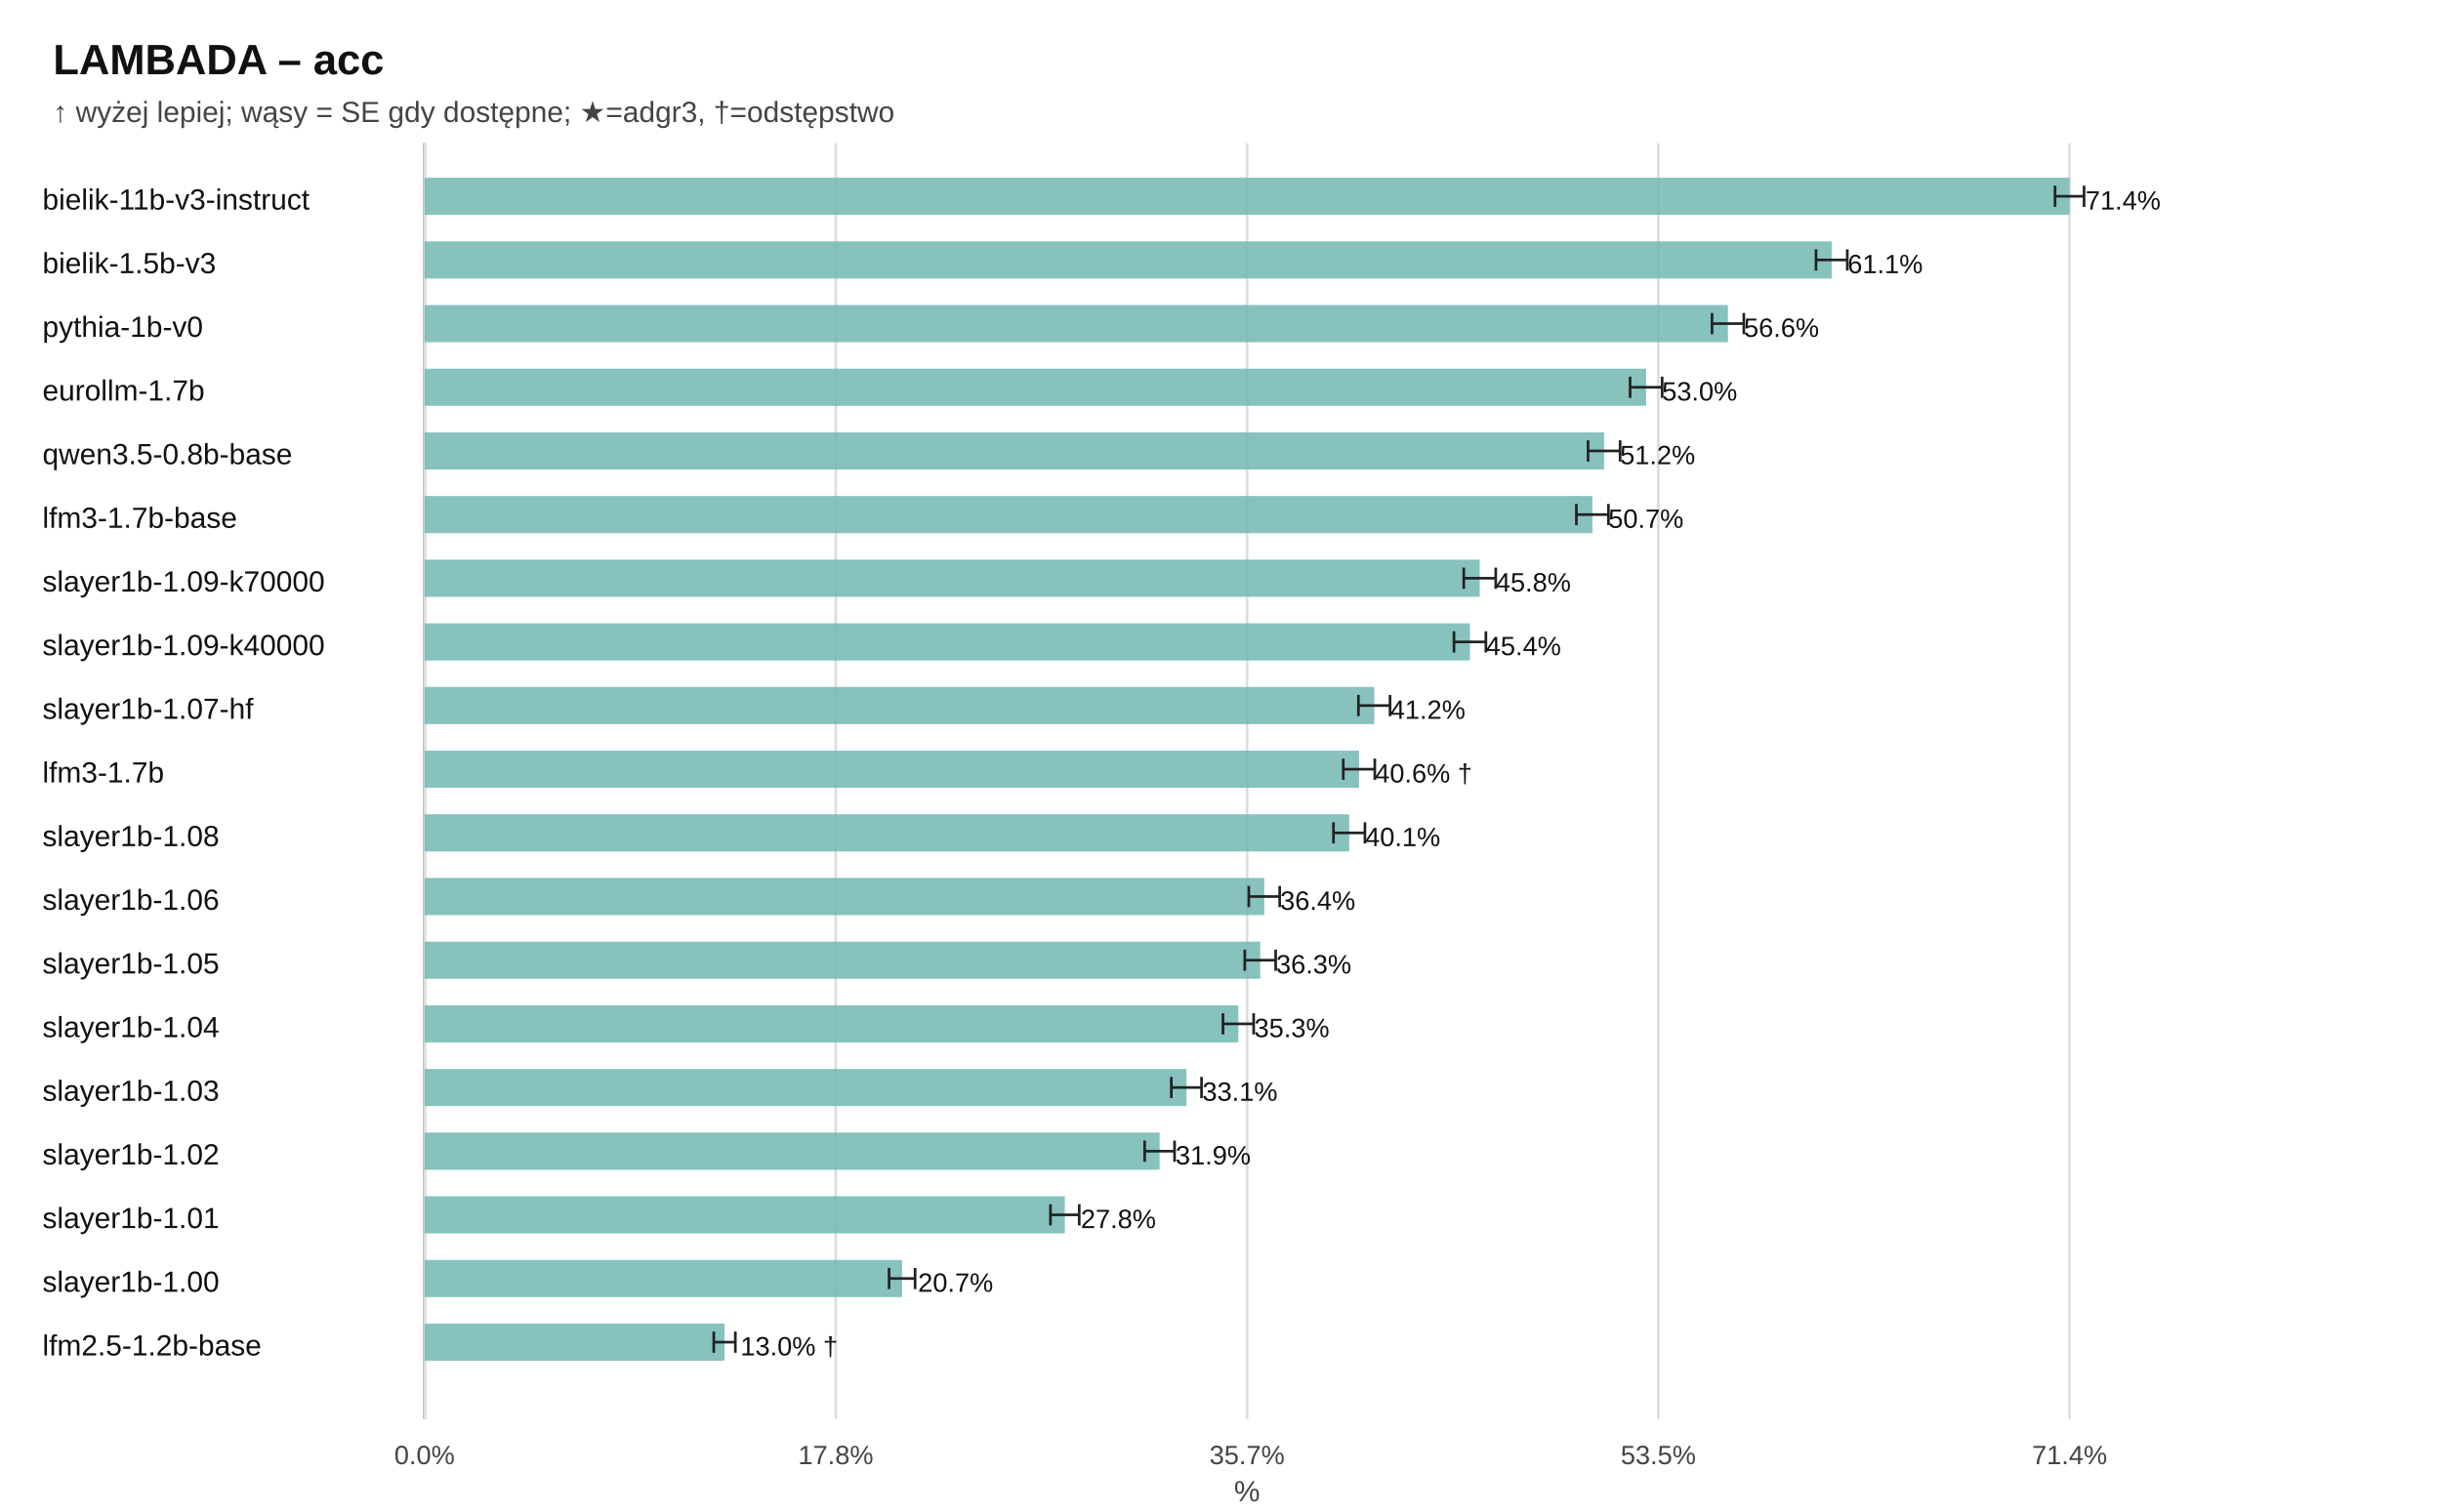
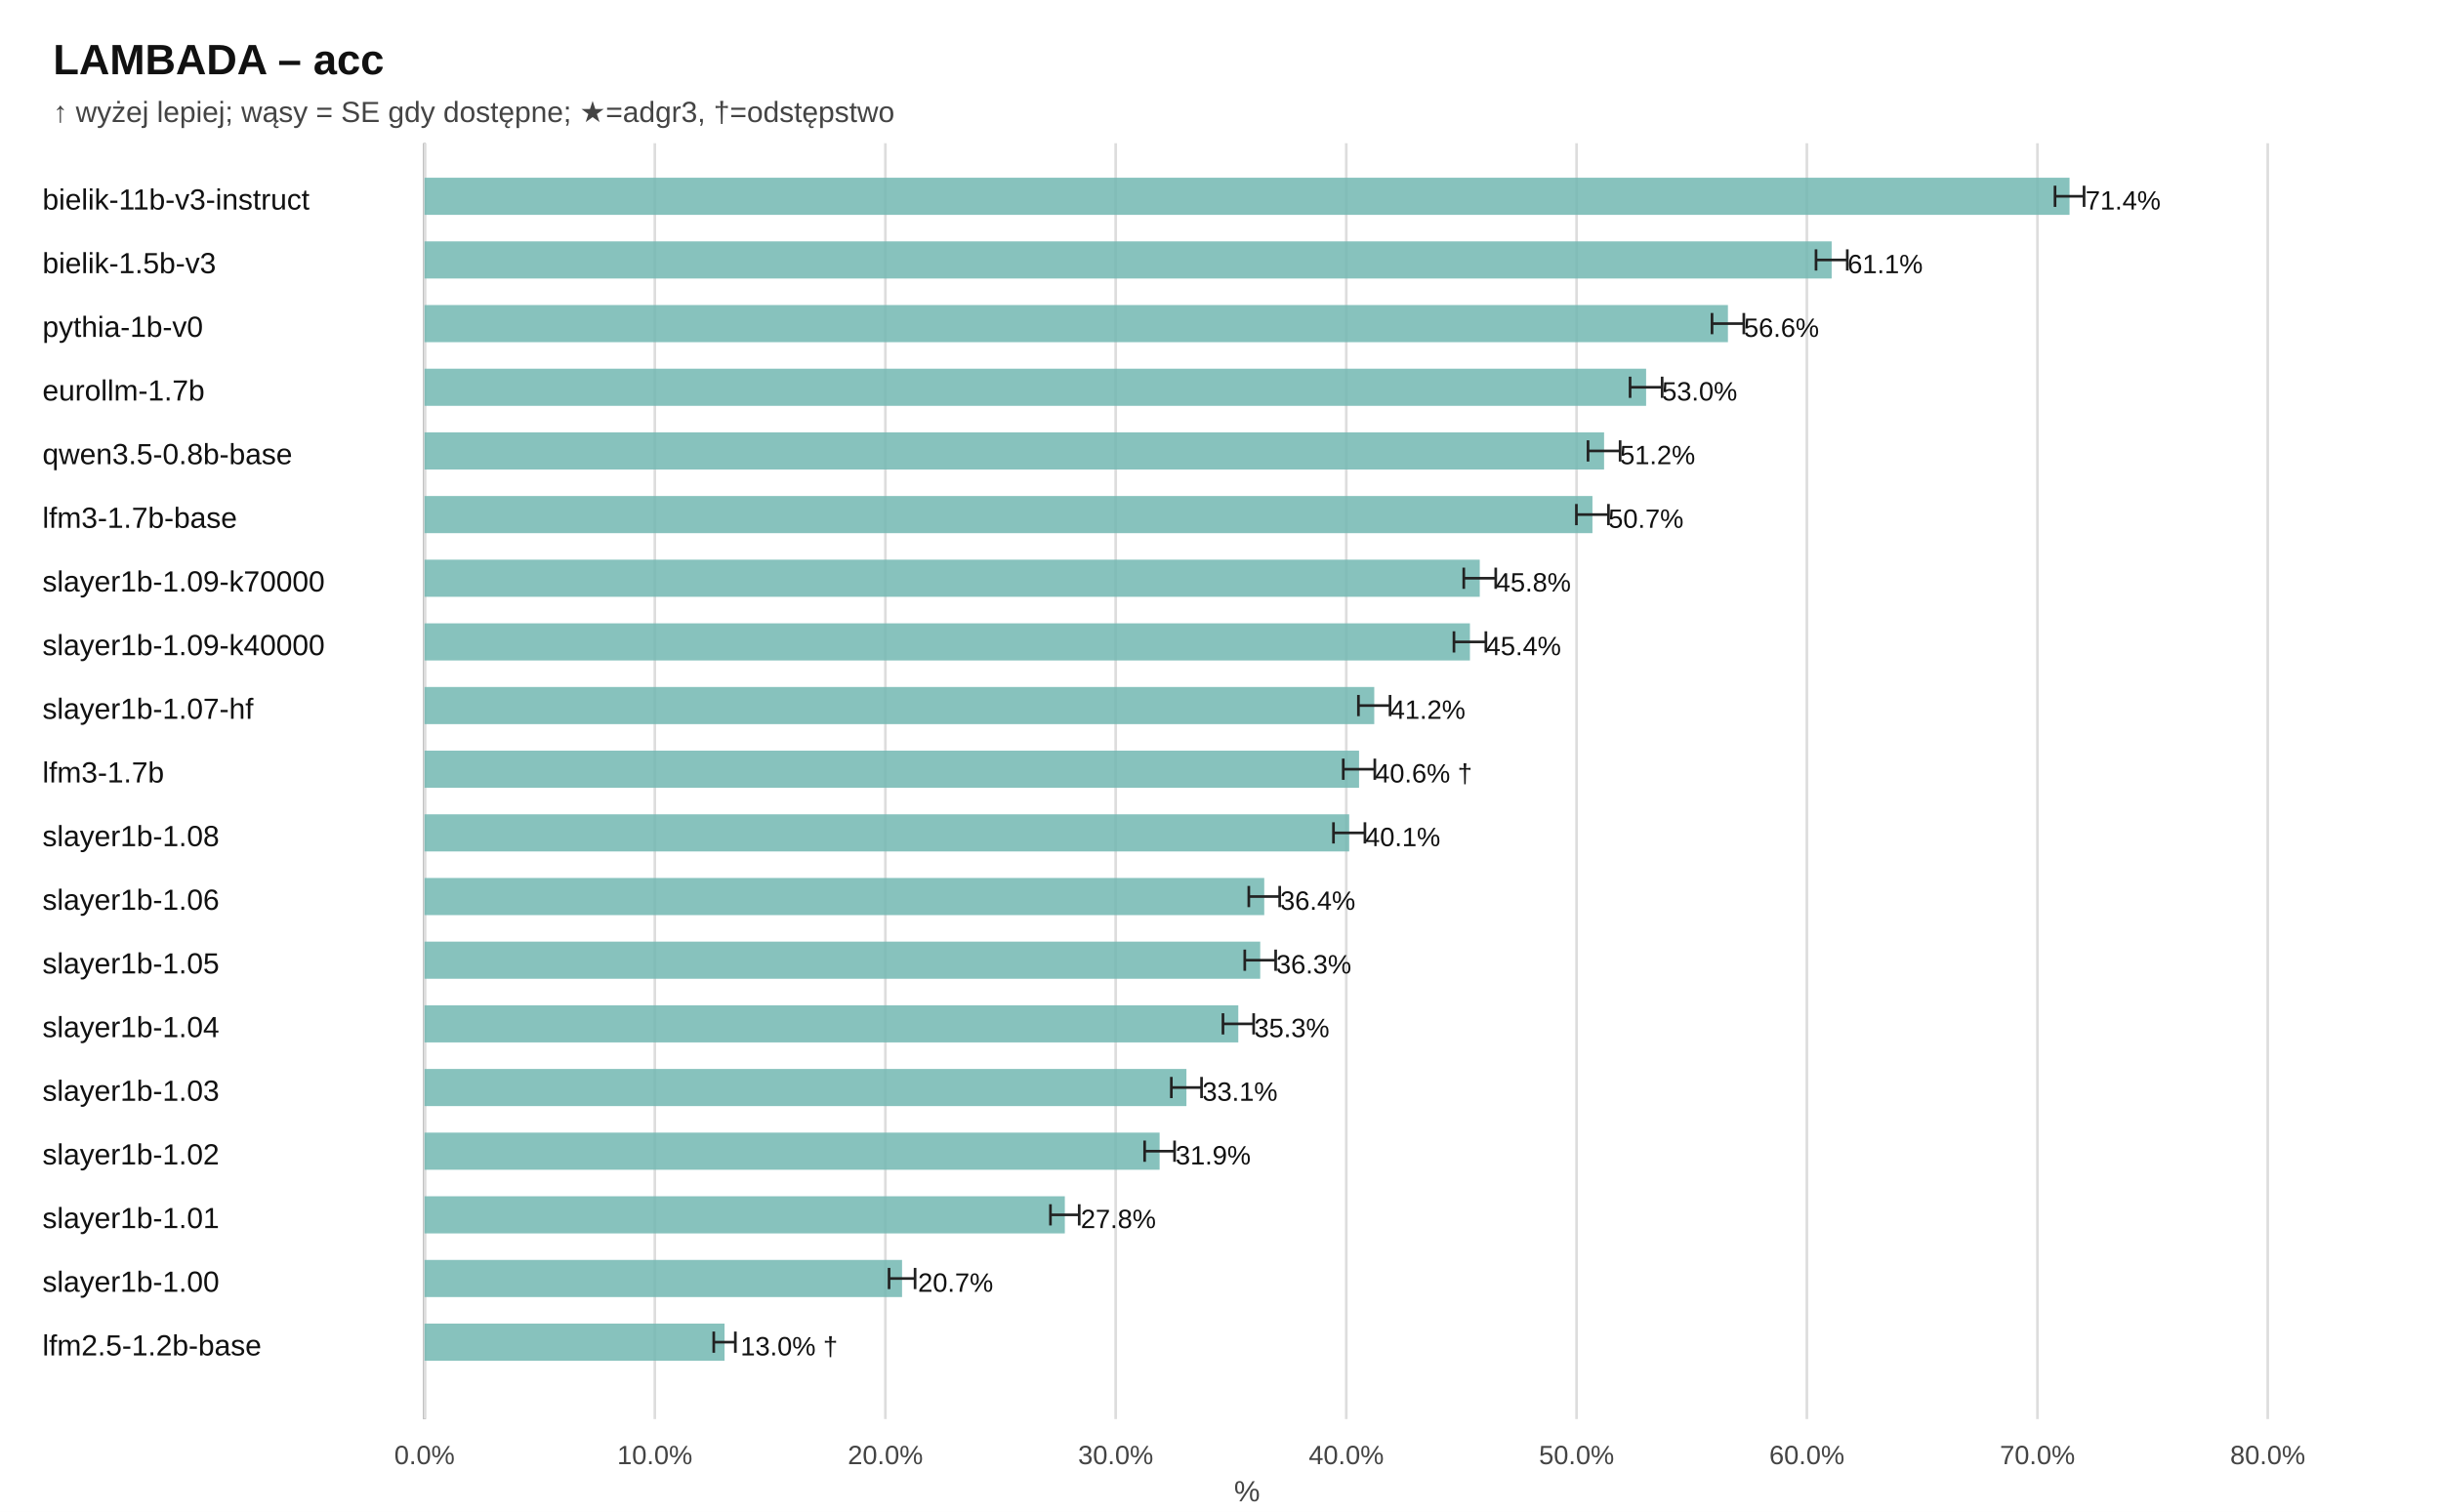
<svg xmlns="http://www.w3.org/2000/svg" width="920" height="570" viewBox="0 0 920 570" font-family="Arial, sans-serif">
  <rect width="100%" height="100%" fill="white" />
  <text x="20" y="28" font-size="16" font-weight="bold" fill="#111">LAMBADA – acc</text>
  <text x="20" y="46" font-size="11" fill="#444">↑ wyżej lepiej; wąsy = SE gdy dostępne; ★=adgr3, †=odstępstwo</text>
  <line x1="160" y1="54" x2="160" y2="535" stroke="#555" />
  <line x1="160.0" y1="54" x2="160.0" y2="535" stroke="#ddd" />
  <text x="160.0" y="552" font-size="10" text-anchor="middle" fill="#444">0.0%</text>
-   <line x1="315.0" y1="54" x2="315.0" y2="535" stroke="#ddd" />
-   <text x="315.0" y="552" font-size="10" text-anchor="middle" fill="#444">17.8%</text>
-   <line x1="470.0" y1="54" x2="470.0" y2="535" stroke="#ddd" />
-   <text x="470.0" y="552" font-size="10" text-anchor="middle" fill="#444">35.7%</text>
-   <line x1="625.0" y1="54" x2="625.0" y2="535" stroke="#ddd" />
-   <text x="625.0" y="552" font-size="10" text-anchor="middle" fill="#444">53.5%</text>
-   <line x1="780.0" y1="54" x2="780.0" y2="535" stroke="#ddd" />
-   <text x="780.0" y="552" font-size="10" text-anchor="middle" fill="#444">71.4%</text>
+   <line x1="246.8" y1="54" x2="246.8" y2="535" stroke="#ddd" />
+   <text x="246.8" y="552" font-size="10" text-anchor="middle" fill="#444">10.0%</text>
+   <line x1="333.7" y1="54" x2="333.7" y2="535" stroke="#ddd" />
+   <text x="333.7" y="552" font-size="10" text-anchor="middle" fill="#444">20.0%</text>
+   <line x1="420.5" y1="54" x2="420.5" y2="535" stroke="#ddd" />
+   <text x="420.5" y="552" font-size="10" text-anchor="middle" fill="#444">30.0%</text>
+   <line x1="507.4" y1="54" x2="507.4" y2="535" stroke="#ddd" />
+   <text x="507.4" y="552" font-size="10" text-anchor="middle" fill="#444">40.0%</text>
+   <line x1="594.2" y1="54" x2="594.2" y2="535" stroke="#ddd" />
+   <text x="594.2" y="552" font-size="10" text-anchor="middle" fill="#444">50.0%</text>
+   <line x1="681.0" y1="54" x2="681.0" y2="535" stroke="#ddd" />
+   <text x="681.0" y="552" font-size="10" text-anchor="middle" fill="#444">60.0%</text>
+   <line x1="767.9" y1="54" x2="767.9" y2="535" stroke="#ddd" />
+   <text x="767.9" y="552" font-size="10" text-anchor="middle" fill="#444">70.0%</text>
+   <line x1="854.7" y1="54" x2="854.7" y2="535" stroke="#ddd" />
+   <text x="854.7" y="552" font-size="10" text-anchor="middle" fill="#444">80.0%</text>
  <text x="470.0" y="566" font-size="11" text-anchor="middle" fill="#444">%</text>
  <text x="16" y="79" font-size="11" fill="#111">bielik-11b-v3-instruct</text>
  <rect x="160" y="67" width="620.00" height="14" fill="#72b7b2" opacity="0.85" />
  <line x1="774.53" y1="74" x2="785.47" y2="74" stroke="#222" />
  <line x1="774.53" y1="70" x2="774.53" y2="78" stroke="#222" />
  <line x1="785.47" y1="70" x2="785.47" y2="78" stroke="#222" />
  <text x="786.00" y="79" font-size="10" fill="#111">71.4%</text>
  <text x="16" y="103" font-size="11" fill="#111">bielik-1.5b-v3</text>
  <rect x="160" y="91" width="530.35" height="14" fill="#72b7b2" opacity="0.85" />
  <line x1="684.45" y1="98" x2="696.24" y2="98" stroke="#222" />
  <line x1="684.45" y1="94" x2="684.45" y2="102" stroke="#222" />
  <line x1="696.24" y1="94" x2="696.24" y2="102" stroke="#222" />
  <text x="696.35" y="103" font-size="10" fill="#111">61.1%</text>
  <text x="16" y="127" font-size="11" fill="#111">pythia-1b-v0</text>
  <rect x="160" y="115" width="491.25" height="14" fill="#72b7b2" opacity="0.85" />
  <line x1="645.25" y1="122" x2="657.24" y2="122" stroke="#222" />
  <line x1="645.25" y1="118" x2="645.25" y2="126" stroke="#222" />
  <line x1="657.24" y1="118" x2="657.24" y2="126" stroke="#222" />
  <text x="657.25" y="127" font-size="10" fill="#111">56.6%</text>
  <text x="16" y="151" font-size="11" fill="#111">eurollm-1.7b</text>
  <rect x="160" y="139" width="460.41" height="14" fill="#72b7b2" opacity="0.85" />
  <line x1="614.37" y1="146" x2="626.45" y2="146" stroke="#222" />
  <line x1="614.37" y1="142" x2="614.37" y2="150" stroke="#222" />
  <line x1="626.45" y1="142" x2="626.45" y2="150" stroke="#222" />
  <text x="626.41" y="151" font-size="10" fill="#111">53.0%</text>
  <text x="16" y="175" font-size="11" fill="#111">qwen3.5-0.8b-base</text>
  <rect x="160" y="163" width="444.57" height="14" fill="#72b7b2" opacity="0.85" />
  <line x1="598.52" y1="170" x2="610.61" y2="170" stroke="#222" />
  <line x1="598.52" y1="166" x2="598.52" y2="174" stroke="#222" />
  <line x1="610.61" y1="166" x2="610.61" y2="174" stroke="#222" />
  <text x="610.57" y="175" font-size="10" fill="#111">51.2%</text>
  <text x="16" y="199" font-size="11" fill="#111">lfm3-1.7b-base</text>
  <rect x="160" y="187" width="440.18" height="14" fill="#72b7b2" opacity="0.85" />
  <line x1="594.14" y1="194" x2="606.23" y2="194" stroke="#222" />
  <line x1="594.14" y1="190" x2="594.14" y2="198" stroke="#222" />
  <line x1="606.23" y1="190" x2="606.23" y2="198" stroke="#222" />
  <text x="606.18" y="199" font-size="10" fill="#111">50.7%</text>
  <text x="16" y="223" font-size="11" fill="#111">slayer1b-1.09-k70000</text>
  <rect x="160" y="211" width="397.72" height="14" fill="#72b7b2" opacity="0.85" />
  <line x1="551.69" y1="218" x2="563.74" y2="218" stroke="#222" />
  <line x1="551.69" y1="214" x2="551.69" y2="222" stroke="#222" />
  <line x1="563.74" y1="214" x2="563.74" y2="222" stroke="#222" />
  <text x="563.72" y="223" font-size="10" fill="#111">45.8%</text>
  <text x="16" y="247" font-size="11" fill="#111">slayer1b-1.09-k40000</text>
  <rect x="160" y="235" width="394.01" height="14" fill="#72b7b2" opacity="0.85" />
  <line x1="547.99" y1="242" x2="560.03" y2="242" stroke="#222" />
  <line x1="547.99" y1="238" x2="547.99" y2="246" stroke="#222" />
  <line x1="560.03" y1="238" x2="560.03" y2="246" stroke="#222" />
  <text x="560.01" y="247" font-size="10" fill="#111">45.4%</text>
  <text x="16" y="271" font-size="11" fill="#111">slayer1b-1.07-hf</text>
  <rect x="160" y="259" width="357.95" height="14" fill="#72b7b2" opacity="0.85" />
  <line x1="511.99" y1="266" x2="523.90" y2="266" stroke="#222" />
  <line x1="511.99" y1="262" x2="511.99" y2="270" stroke="#222" />
  <line x1="523.90" y1="262" x2="523.90" y2="270" stroke="#222" />
  <text x="523.95" y="271" font-size="10" fill="#111">41.2%</text>
  <text x="16" y="295" font-size="11" fill="#111">lfm3-1.7b</text>
  <rect x="160" y="283" width="352.22" height="14" fill="#72b7b2" opacity="0.85" />
  <line x1="506.27" y1="290" x2="518.16" y2="290" stroke="#222" />
  <line x1="506.27" y1="286" x2="506.27" y2="294" stroke="#222" />
  <line x1="518.16" y1="286" x2="518.16" y2="294" stroke="#222" />
  <text x="518.22" y="295" font-size="10" fill="#111">40.6% †</text>
  <text x="16" y="319" font-size="11" fill="#111">slayer1b-1.08</text>
  <rect x="160" y="307" width="348.51" height="14" fill="#72b7b2" opacity="0.85" />
  <line x1="502.58" y1="314" x2="514.44" y2="314" stroke="#222" />
  <line x1="502.58" y1="310" x2="502.58" y2="318" stroke="#222" />
  <line x1="514.44" y1="310" x2="514.44" y2="318" stroke="#222" />
  <text x="514.51" y="319" font-size="10" fill="#111">40.1%</text>
  <text x="16" y="343" font-size="11" fill="#111">slayer1b-1.06</text>
  <rect x="160" y="331" width="316.49" height="14" fill="#72b7b2" opacity="0.85" />
  <line x1="470.67" y1="338" x2="482.31" y2="338" stroke="#222" />
  <line x1="470.67" y1="334" x2="470.67" y2="342" stroke="#222" />
  <line x1="482.31" y1="334" x2="482.31" y2="342" stroke="#222" />
  <text x="482.49" y="343" font-size="10" fill="#111">36.4%</text>
  <text x="16" y="367" font-size="11" fill="#111">slayer1b-1.05</text>
  <rect x="160" y="355" width="314.97" height="14" fill="#72b7b2" opacity="0.85" />
  <line x1="469.15" y1="362" x2="480.79" y2="362" stroke="#222" />
  <line x1="469.15" y1="358" x2="469.15" y2="366" stroke="#222" />
  <line x1="480.79" y1="358" x2="480.79" y2="366" stroke="#222" />
  <text x="480.97" y="367" font-size="10" fill="#111">36.3%</text>
  <text x="16" y="391" font-size="11" fill="#111">slayer1b-1.04</text>
  <rect x="160" y="379" width="306.71" height="14" fill="#72b7b2" opacity="0.85" />
  <line x1="460.93" y1="386" x2="472.50" y2="386" stroke="#222" />
  <line x1="460.93" y1="382" x2="460.93" y2="390" stroke="#222" />
  <line x1="472.50" y1="382" x2="472.50" y2="390" stroke="#222" />
  <text x="472.71" y="391" font-size="10" fill="#111">35.3%</text>
  <text x="16" y="415" font-size="11" fill="#111">slayer1b-1.03</text>
  <rect x="160" y="403" width="287.16" height="14" fill="#72b7b2" opacity="0.85" />
  <line x1="441.47" y1="410" x2="452.86" y2="410" stroke="#222" />
  <line x1="441.47" y1="406" x2="441.47" y2="414" stroke="#222" />
  <line x1="452.86" y1="406" x2="452.86" y2="414" stroke="#222" />
  <text x="453.16" y="415" font-size="10" fill="#111">33.1%</text>
  <text x="16" y="439" font-size="11" fill="#111">slayer1b-1.02</text>
  <rect x="160" y="427" width="277.05" height="14" fill="#72b7b2" opacity="0.85" />
  <line x1="431.41" y1="434" x2="442.69" y2="434" stroke="#222" />
  <line x1="431.41" y1="430" x2="431.41" y2="438" stroke="#222" />
  <line x1="442.69" y1="430" x2="442.69" y2="438" stroke="#222" />
  <text x="443.05" y="439" font-size="10" fill="#111">31.9%</text>
  <text x="16" y="463" font-size="11" fill="#111">slayer1b-1.01</text>
  <rect x="160" y="451" width="241.33" height="14" fill="#72b7b2" opacity="0.85" />
  <line x1="395.91" y1="458" x2="406.75" y2="458" stroke="#222" />
  <line x1="395.91" y1="454" x2="395.91" y2="462" stroke="#222" />
  <line x1="406.75" y1="454" x2="406.75" y2="462" stroke="#222" />
  <text x="407.33" y="463" font-size="10" fill="#111">27.8%</text>
  <text x="16" y="487" font-size="11" fill="#111">slayer1b-1.00</text>
  <rect x="160" y="475" width="179.98" height="14" fill="#72b7b2" opacity="0.85" />
  <line x1="335.08" y1="482" x2="344.89" y2="482" stroke="#222" />
  <line x1="335.08" y1="478" x2="335.08" y2="486" stroke="#222" />
  <line x1="344.89" y1="478" x2="344.89" y2="486" stroke="#222" />
  <text x="345.98" y="487" font-size="10" fill="#111">20.7%</text>
  <text x="16" y="511" font-size="11" fill="#111">lfm2.5-1.2b-base</text>
  <rect x="160" y="499" width="113.08" height="14" fill="#72b7b2" opacity="0.85" />
  <line x1="269.01" y1="506" x2="277.15" y2="506" stroke="#222" />
  <line x1="269.01" y1="502" x2="269.01" y2="510" stroke="#222" />
  <line x1="277.15" y1="502" x2="277.15" y2="510" stroke="#222" />
  <text x="279.08" y="511" font-size="10" fill="#111">13.0% †</text>
</svg>
